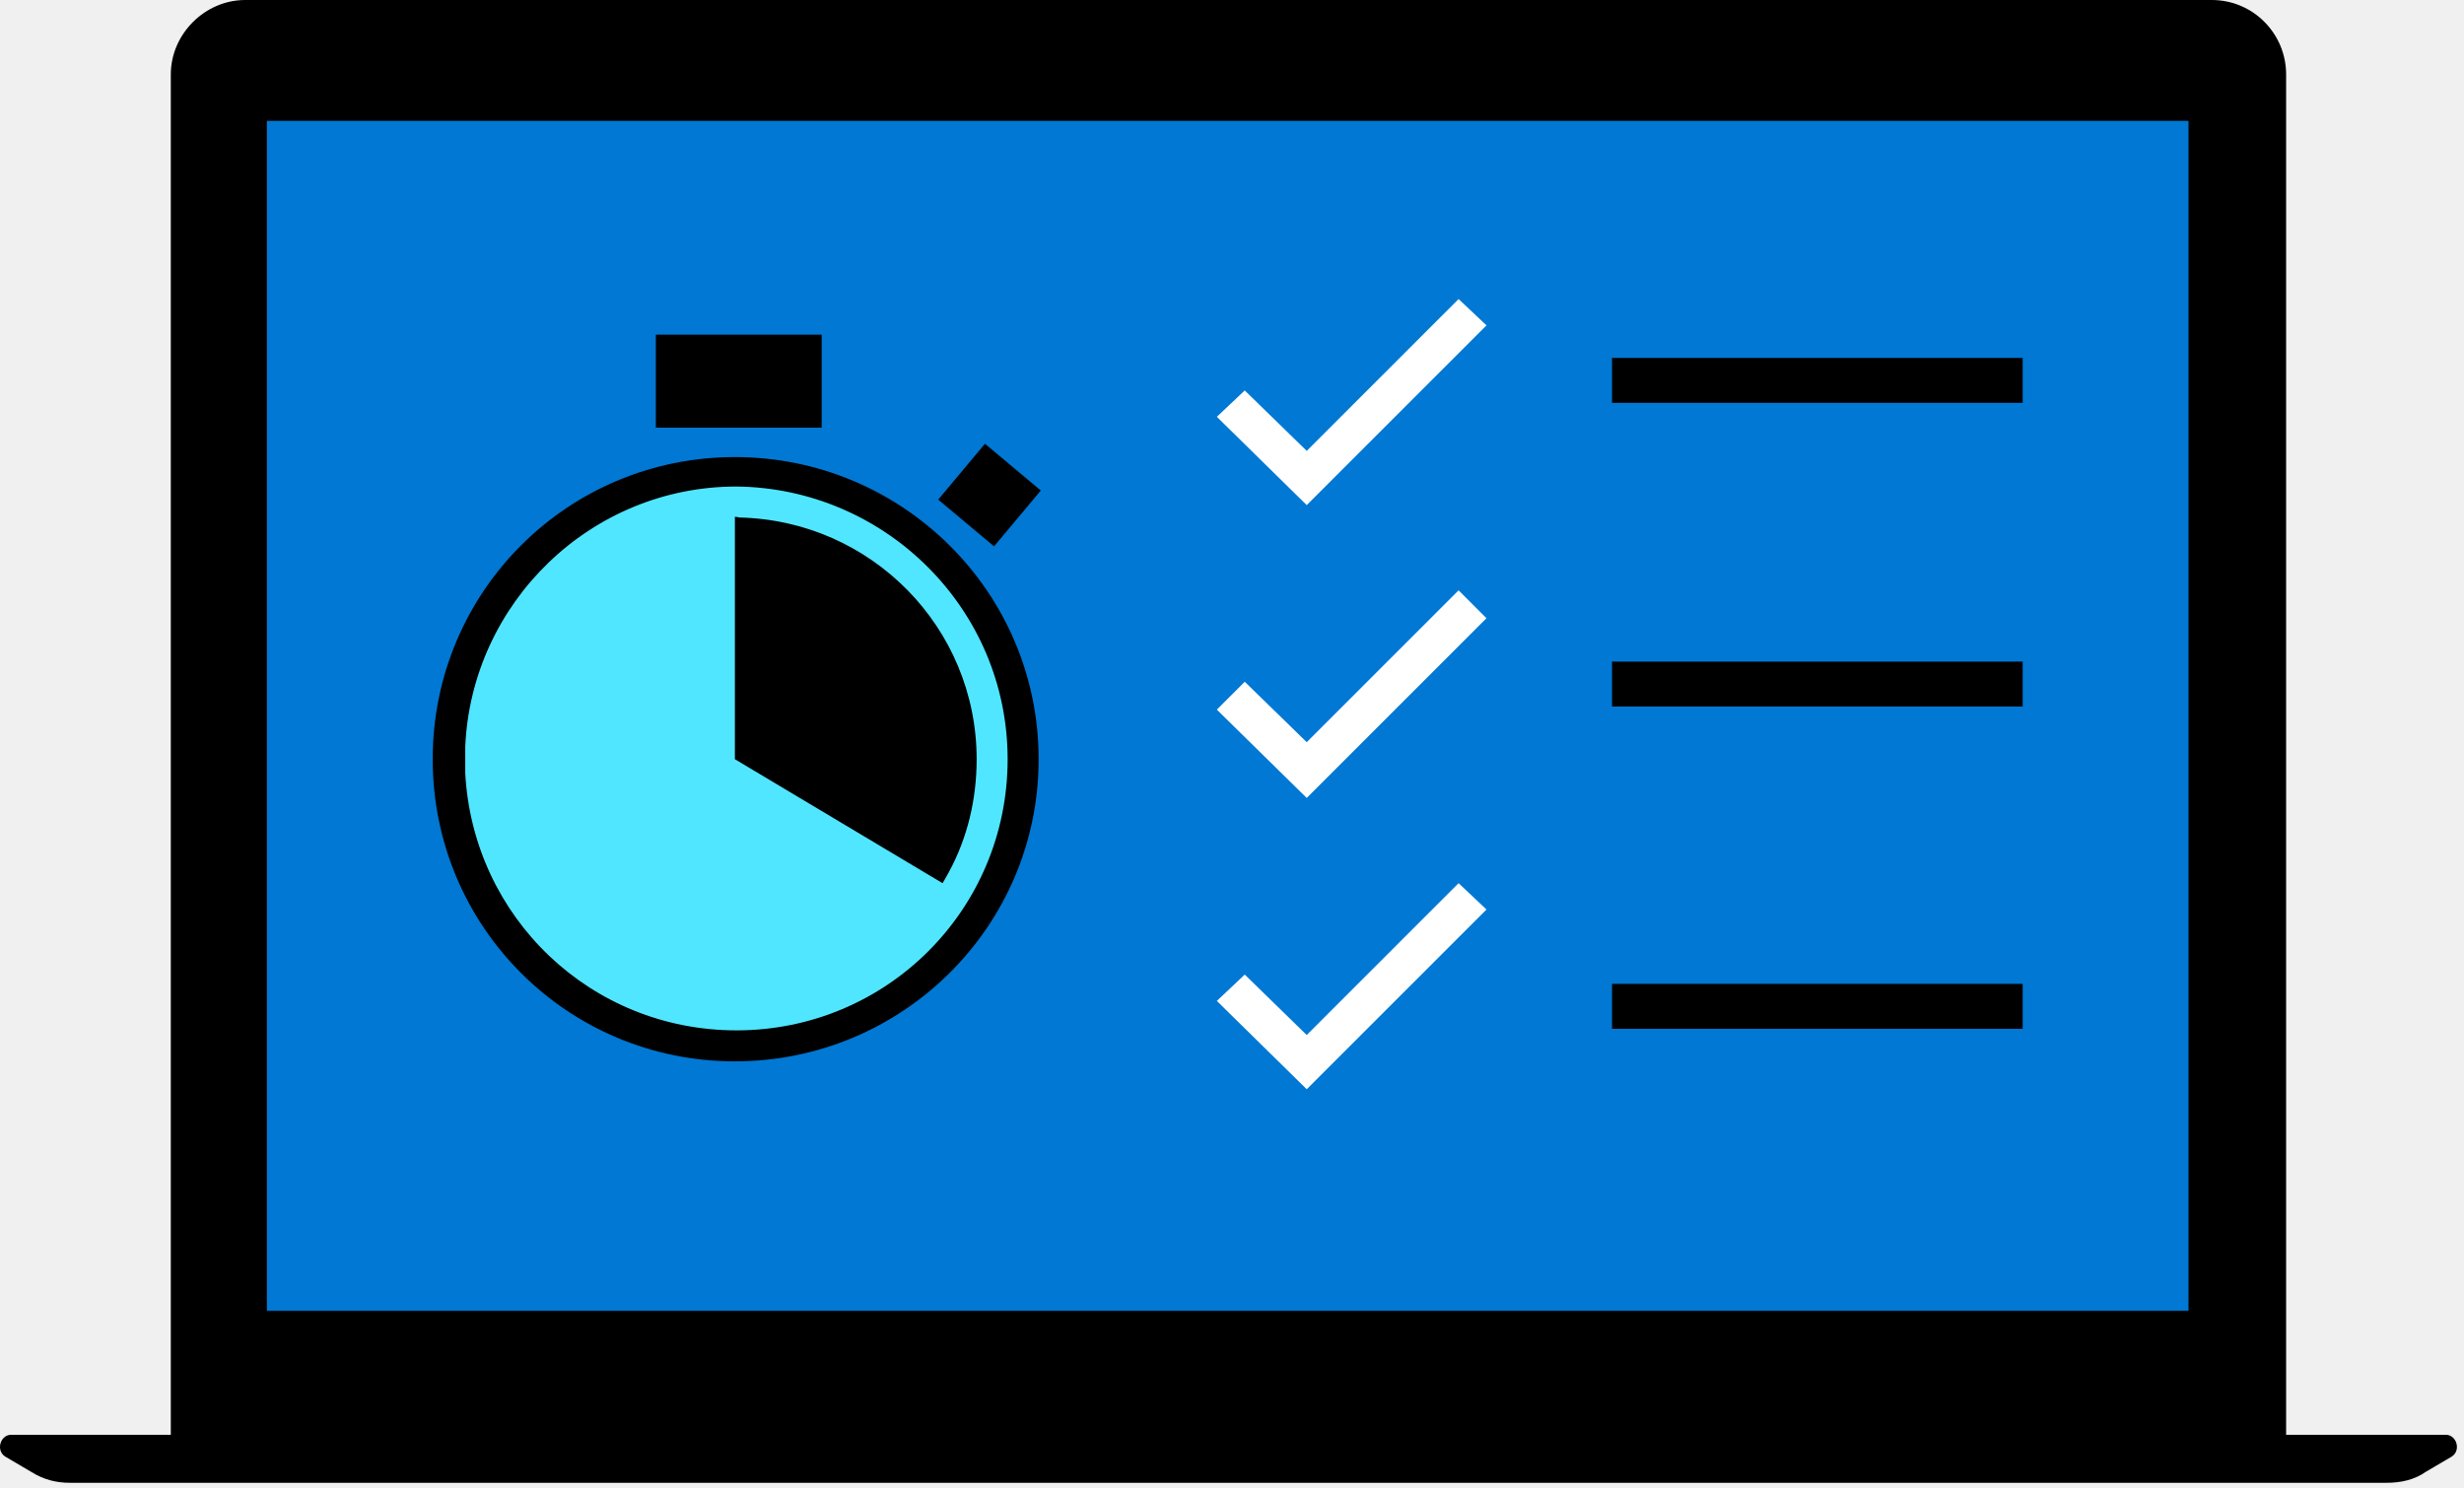
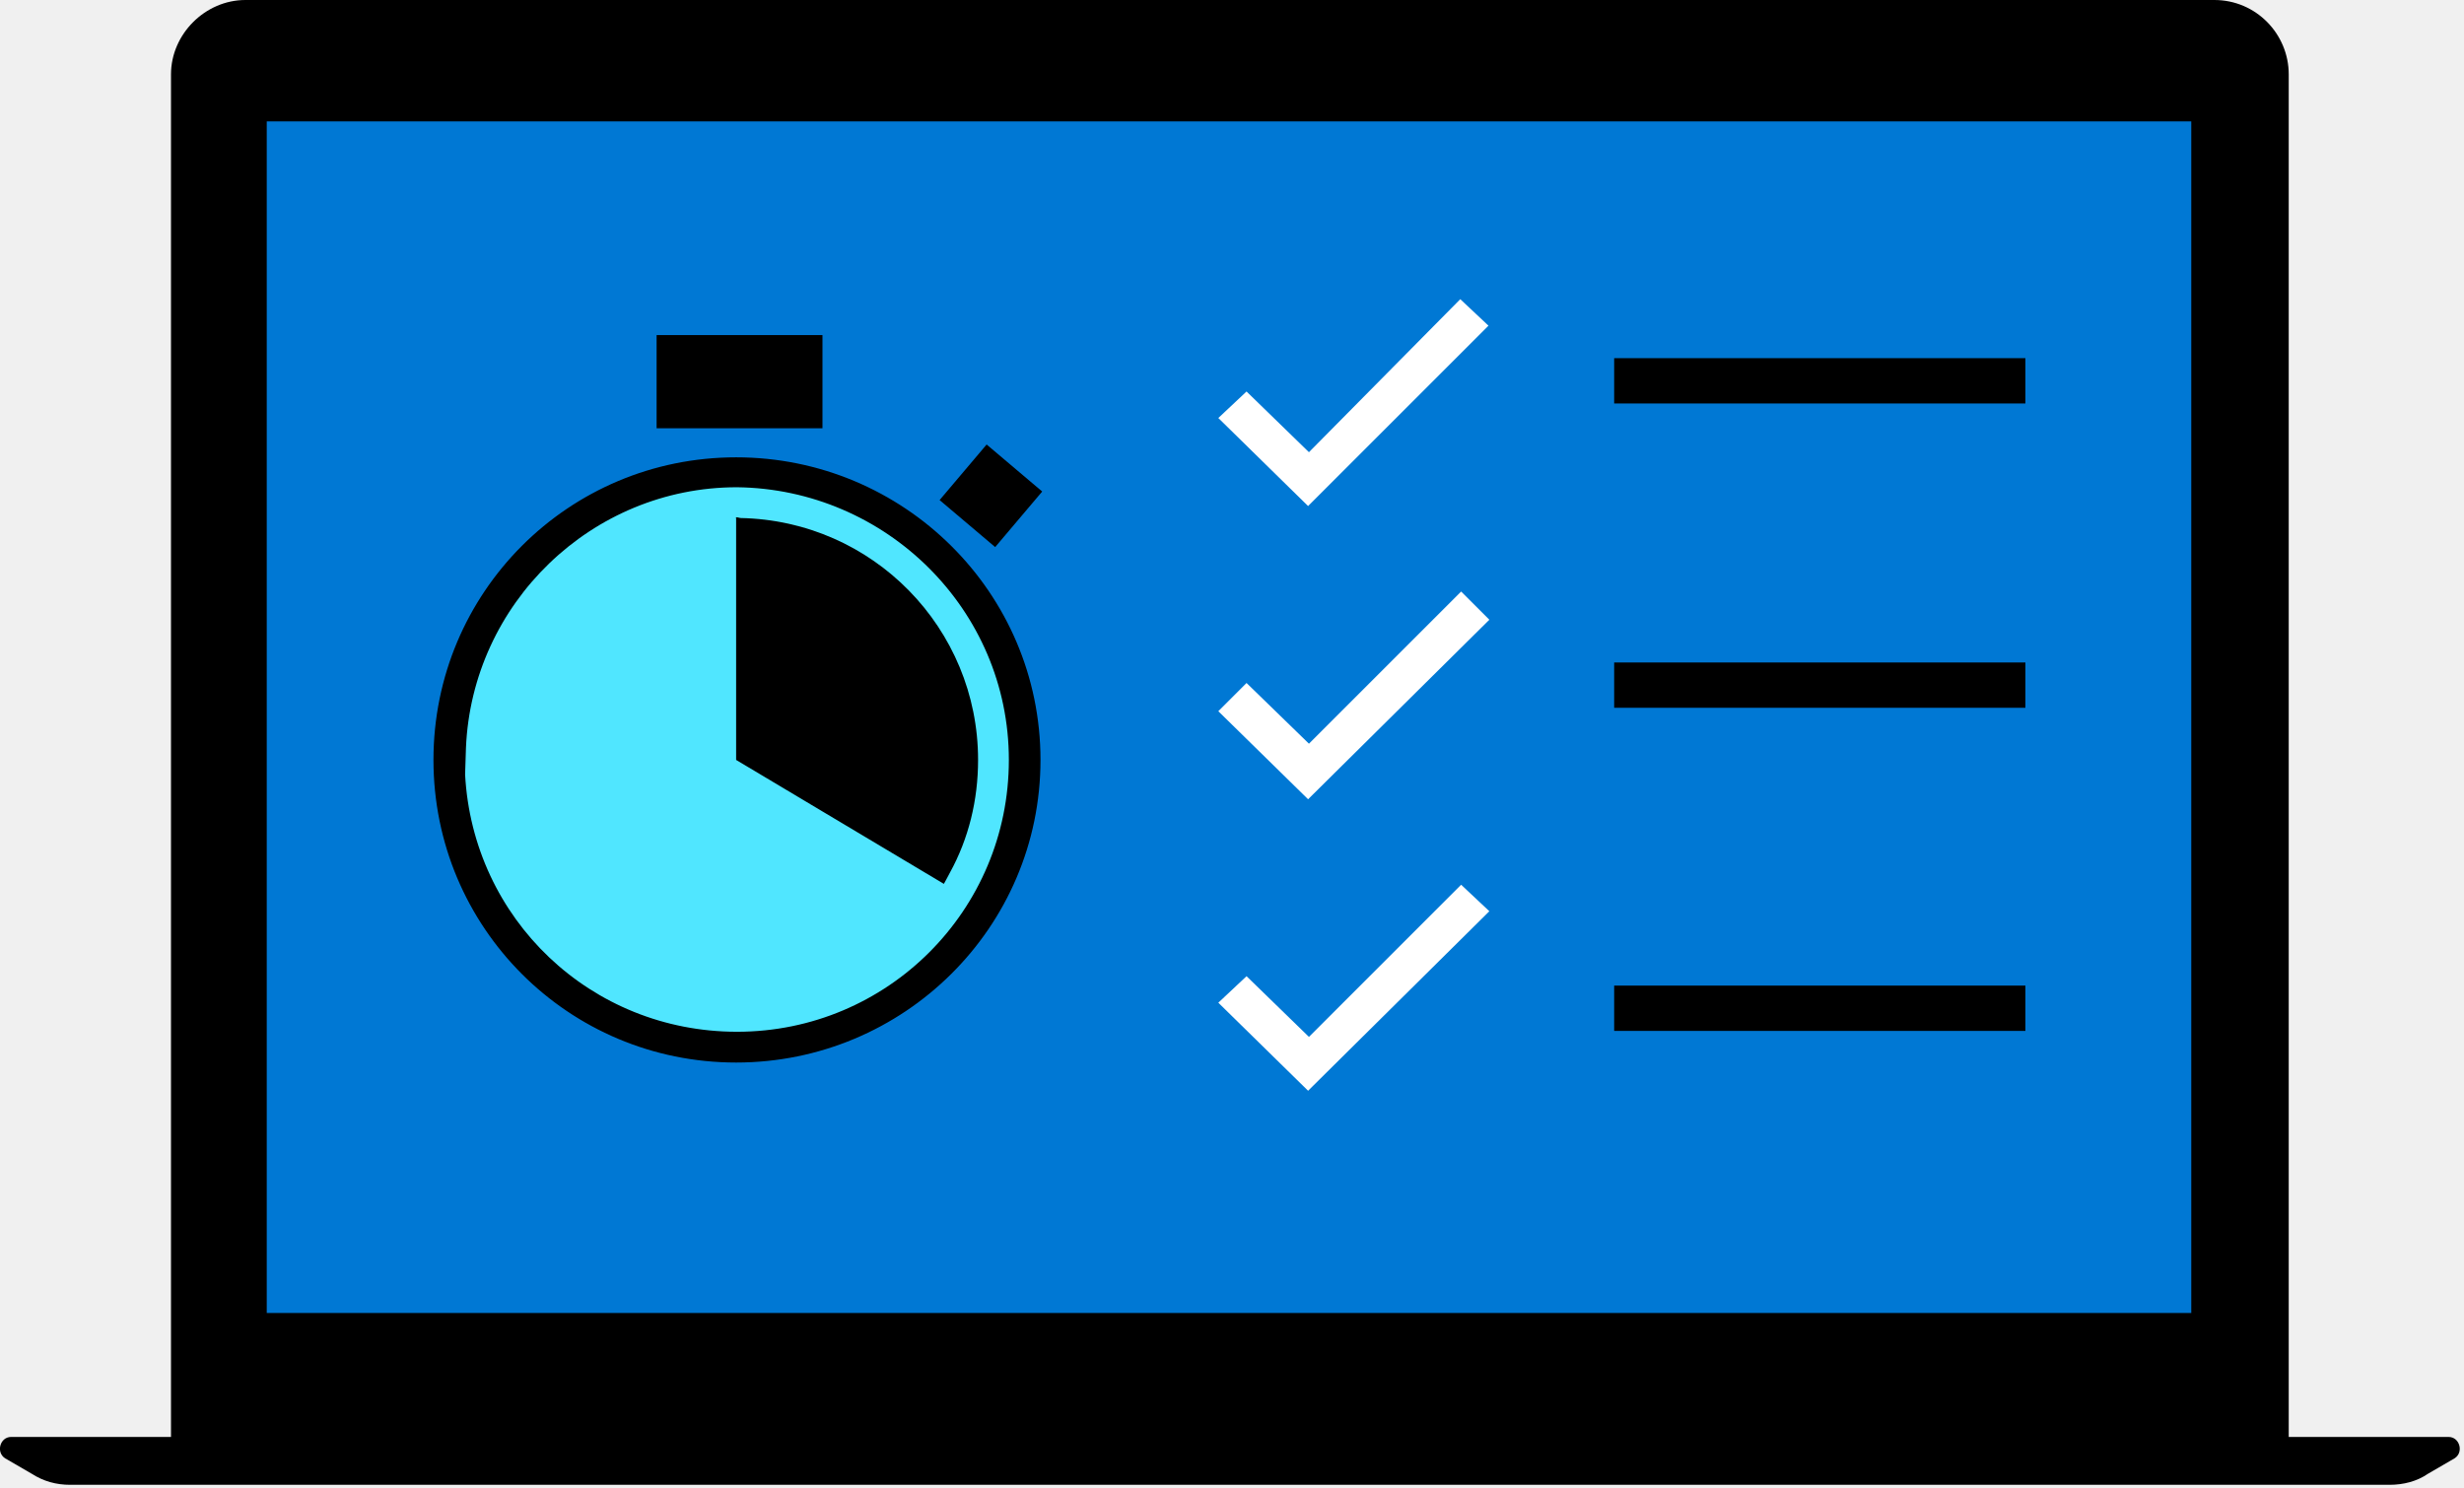
- <svg xmlns="http://www.w3.org/2000/svg" width="159" height="96" viewBox="0 0 159 96" fill="none">
-   <path d="M143.822 5.8H15.022V87.8H143.822V5.8Z" fill="#0078D4" />
-   <path d="M130.522 23.1H104.022V26H130.522V23.1Z" fill="black" />
-   <path d="M130.522 42.7H104.022V45.6H130.522V42.7Z" fill="black" />
-   <path d="M130.522 63.5H104.022V66.4H130.522V63.5Z" fill="black" />
-   <path d="M84.322 32.6L78.522 26.9L80.322 25.2L84.322 29.1L94.122 19.3L95.922 21L84.322 32.6Z" fill="white" />
-   <path d="M84.322 51.5L78.522 45.8L80.322 44L84.322 47.9L94.122 38.1L95.922 39.9L84.322 51.5Z" fill="white" />
-   <path d="M84.322 70.3L78.522 64.6L80.322 62.9L84.322 66.8L94.122 57L95.922 58.7L84.322 70.3Z" fill="white" />
-   <path d="M11.022 93.1V4.8C11.022 2.2 13.222 0 15.822 0H142.722C145.422 0 147.522 2.2 147.522 4.8V93.1H11.022ZM141.222 84.7V7.8H17.222V84.6H141.222V84.7Z" fill="black" />
-   <path d="M0.722 92.6H157.822C158.522 92.6 158.822 93.6 158.222 94L156.522 95C155.822 95.5 154.922 95.7 154.022 95.7H4.522C3.622 95.7 2.822 95.5 2.022 95L0.322 94C-0.278 93.6 0.022 92.6 0.722 92.6Z" fill="black" />
-   <path d="M47.222 67.5C57.384 67.5 65.622 59.262 65.622 49.1C65.622 38.938 57.384 30.7 47.222 30.7C37.06 30.7 28.822 38.938 28.822 49.1C28.822 59.262 37.06 67.5 47.222 67.5Z" fill="#50E6FF" />
-   <path d="M47.422 29.5C36.622 29.5 27.922 38.2 27.922 49C27.922 59.8 36.622 68.5 47.422 68.5C58.222 68.5 67.022 59.8 67.022 49C67.022 38.2 58.222 29.5 47.422 29.5ZM30.022 48.2C30.422 38.9 38.122 31.4 47.522 31.4C57.122 31.5 65.022 39.3 65.022 49C65.022 58.7 57.222 66.5 47.522 66.5C38.122 66.5 30.522 59.2 30.022 49.9" fill="black" />
-   <path d="M53.022 21.6H42.322V27.6H53.022V21.6Z" fill="black" />
-   <path d="M67.162 31.658L63.558 28.641L60.541 32.245L64.145 35.262L67.162 31.658Z" fill="black" />
-   <path d="M47.422 33.4V49L60.822 57C60.822 57 61.122 56.5 61.222 56.3C62.422 54.1 63.022 51.6 63.022 49C63.022 40.5 56.222 33.6 47.722 33.4C47.722 33.4 47.322 33.3 47.422 33.4Z" fill="black" />
+ <svg xmlns="http://www.w3.org/2000/svg" version="1.1" id="Layer_1" x="0px" y="0px" viewBox="0 0 288.2 174" style="enable-background:new 0 0 288.2 174;" xml:space="preserve">
+   <style type="text/css">
+ 	.st0{fill:#0078D4;}
+ 	.st1{fill:#FFFFFF;}
+ 	.st2{fill:#50E6FF;}
+ </style>
+   <path class="st0" d="M261,10.5H27.2v148.8H261V10.5z" />
+   <path d="M236.9,41.9h-48.1v5.3h48.1V41.9z" />
+   <path d="M236.9,77.5h-48.1v5.3h48.1V77.5z" />
+   <path d="M236.9,115.3h-48.1v5.3h48.1V115.3z" />
+   <path class="st1" d="M153,59.2l-10.5-10.3l3.3-3.1l7.3,7.1L170.8,35l3.3,3.1L153,59.2z" />
+   <path class="st1" d="M153,93.5l-10.5-10.3l3.3-3.3l7.3,7.1l17.8-17.8l3.3,3.3L153,93.5z" />
+   <path class="st1" d="M153,127.6l-10.5-10.3l3.3-3.1l7.3,7.1l17.8-17.8l3.3,3.1L153,127.6z" />
+   <path d="M20,169V8.7C20,4,24,0,28.7,0H259c4.9,0,8.7,4,8.7,8.7V169H20z M256.3,153.7V14.2H31.2v139.4h225.1V153.7z" />
+   <path d="M1.3,168.1h285.1c1.3,0,1.8,1.8,0.7,2.5l-3.1,1.8c-1.3,0.9-2.9,1.3-4.5,1.3H8.2c-1.6,0-3.1-0.4-4.5-1.3l-3.1-1.8  C-0.5,169.9,0,168.1,1.3,168.1z" />
+   <path class="st2" d="M85.7,122.5c18.4,0,33.4-15,33.4-33.4s-15-33.4-33.4-33.4s-33.4,15-33.4,33.4S67.2,122.5,85.7,122.5z" />
+   <path d="M86.1,53.5c-19.6,0-35.4,15.8-35.4,35.4s15.8,35.4,35.4,35.4s35.6-15.8,35.6-35.4S105.7,53.5,86.1,53.5z M54.5,87.5  C55.2,70.6,69.2,57,86.2,57c17.4,0.2,31.8,14.3,31.8,31.9s-14.2,31.8-31.8,31.8c-17.1,0-30.9-13.2-31.8-30.1" />
+   <path d="M96.2,39.2H76.8v10.9h19.4V39.2z" />
+   <path d="M121.9,57.5l-6.5-5.5l-5.5,6.5l6.5,5.5L121.9,57.5z" />
+   <path d="M86.1,60.6v28.3l24.3,14.5c0,0,0.5-0.9,0.7-1.3c2.2-4,3.3-8.5,3.3-13.2c0-15.4-12.3-28-27.8-28.3  C86.6,60.6,85.9,60.4,86.1,60.6z" />
</svg>
